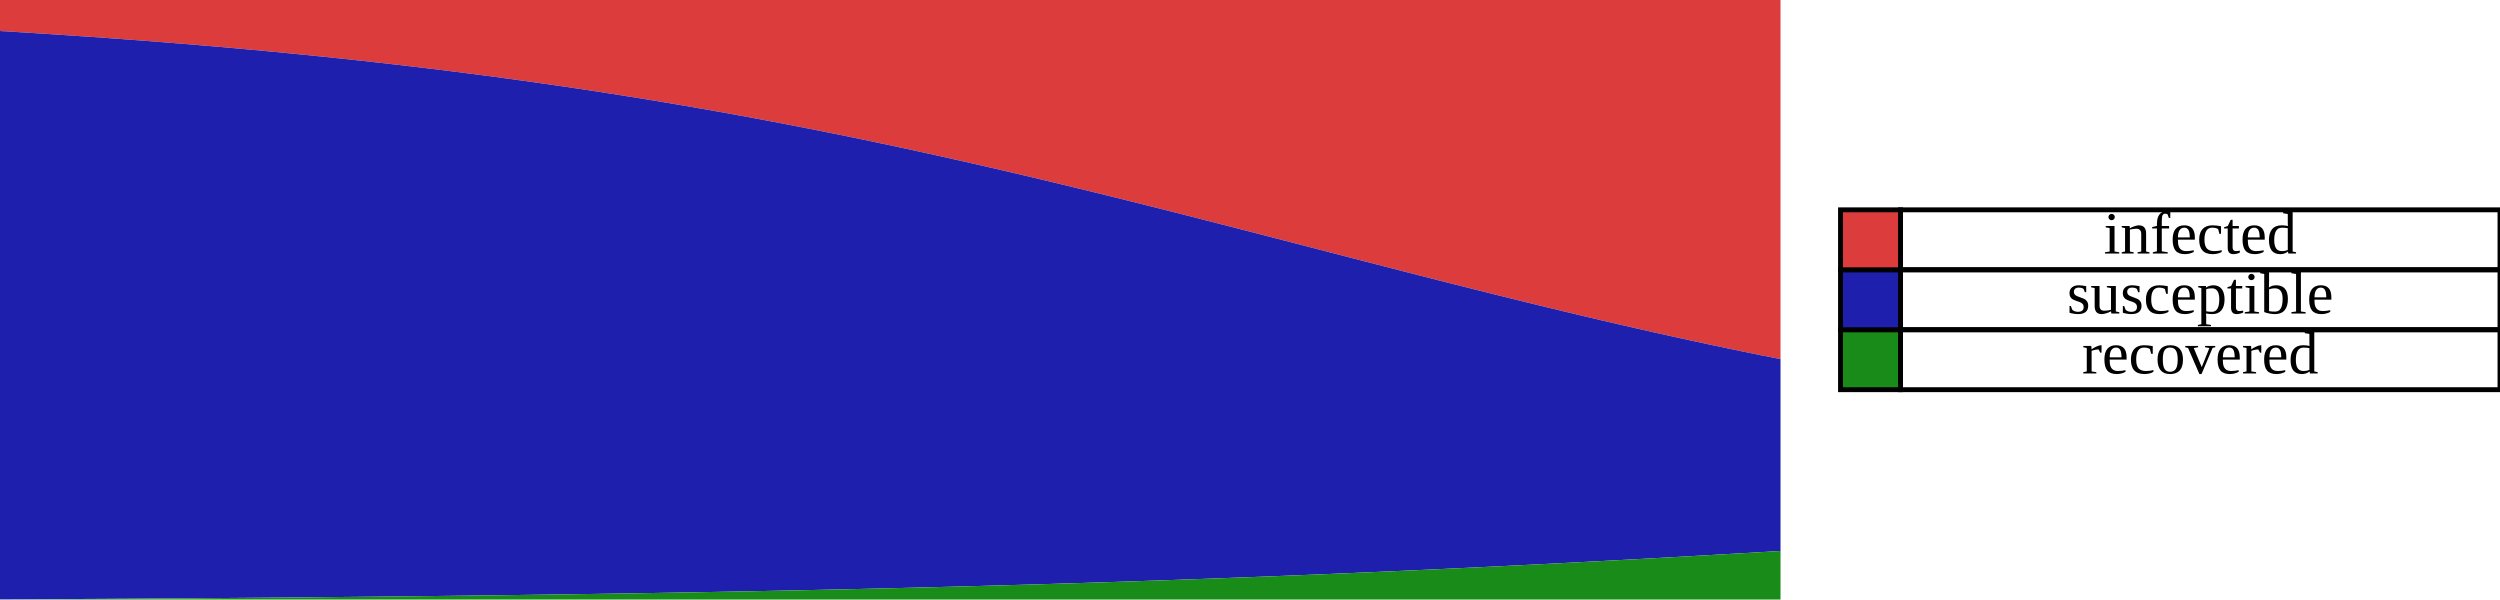
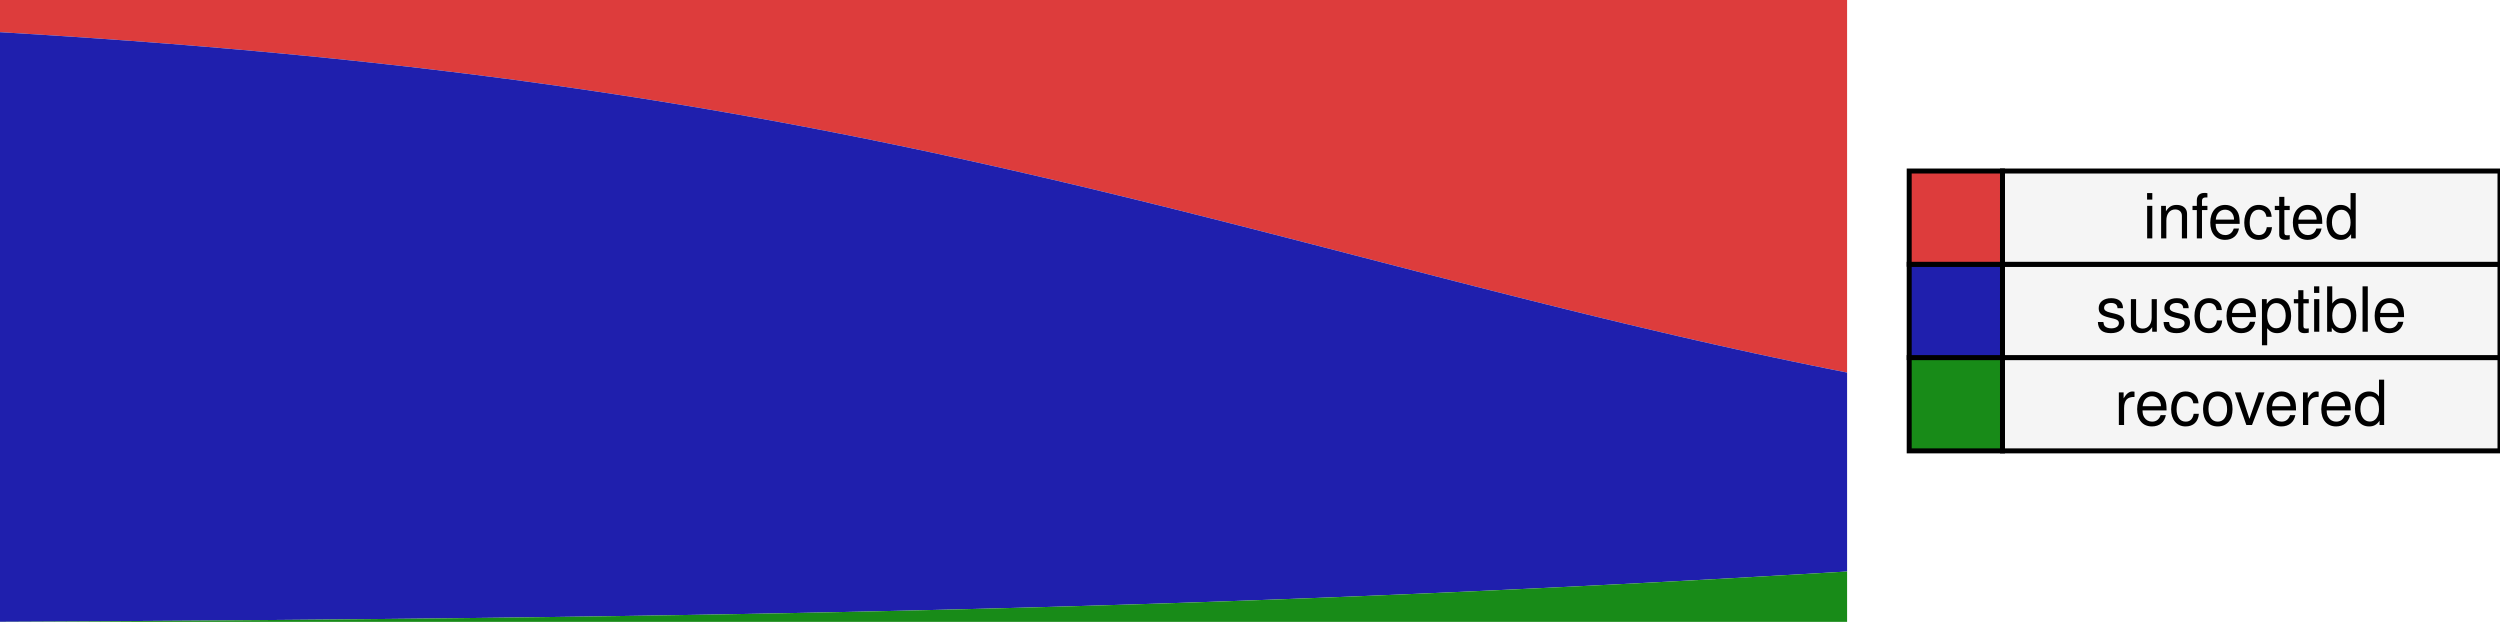
- <svg xmlns="http://www.w3.org/2000/svg" stroke="rgb(0,0,0)" font-size="1" width="1000" stroke-opacity="1" viewBox="0.0 0.0 1000.0 239.808" height="239.808" version="1.1">
+ <svg xmlns="http://www.w3.org/2000/svg" stroke="rgb(0,0,0)" font-size="1" width="1000" stroke-opacity="1" viewBox="0.0 0.0 1000.0 248.756" height="248.756" version="1.1">
  <defs />
-   <g fill="rgb(0,0,0)" stroke="rgb(0,0,0)" stroke-linecap="butt" stroke-width="1.959" stroke-miterlimit="10.0" fill-opacity="0.0" stroke-opacity="1.0" stroke-linejoin="miter">
-     <path d="M 1000,155.875 l -0,-23.981 h -239.808 l -0,23.981 Z" />
+   <g fill="rgb(245,245,245)" stroke="rgb(0,0,0)" stroke-linecap="butt" stroke-width="1.995" stroke-miterlimit="10.0" fill-opacity="1.0" stroke-opacity="1.0" stroke-linejoin="miter">
+     <path d="M 1000,180.348 l -0,-37.313 h -199.005 l -0,37.313 Z" />
  </g>
-   <g fill="rgb(0,0,0)" stroke="rgb(0,0,0)" stroke-linecap="butt" stroke-width="1.959" font-size="23.981px" stroke-miterlimit="10.0" fill-opacity="1.0" stroke-opacity="1.0" stroke-linejoin="miter">
-     <text dominant-baseline="middle" stroke="none" transform="matrix(1,0,0,1,880.0959,143.8849)" text-anchor="middle">recovered</text>
+   <g fill="rgb(0,0,0)" stroke="rgb(0,0,0)" stroke-linecap="butt" stroke-width="1.995" font-size="24.876px" stroke-miterlimit="10.0" fill-opacity="1.0" stroke-opacity="1.0" stroke-linejoin="miter" font-family="helvetica">
+     <text dominant-baseline="middle" stroke="none" transform="matrix(1,0,0,1,900.4975,161.6915)" text-anchor="middle">recovered</text>
  </g>
-   <g fill="rgb(24,139,24)" stroke="rgb(0,0,0)" stroke-linecap="butt" stroke-width="1.959" stroke-miterlimit="10.0" fill-opacity="1.0" stroke-opacity="1.0" stroke-linejoin="miter">
-     <path d="M 760.192,155.875 l -0,-23.981 h -23.981 l -0,23.981 Z" />
+   <g fill="rgb(24,139,24)" stroke="rgb(0,0,0)" stroke-linecap="butt" stroke-width="1.995" stroke-miterlimit="10.0" fill-opacity="1.0" stroke-opacity="1.0" stroke-linejoin="miter">
+     <path d="M 800.995,180.348 l -0,-37.313 h -37.313 l -0,37.313 Z" />
  </g>
-   <g fill="rgb(0,0,0)" stroke="rgb(0,0,0)" stroke-linecap="butt" stroke-width="1.959" stroke-miterlimit="10.0" fill-opacity="0.0" stroke-opacity="1.0" stroke-linejoin="miter">
-     <path d="M 1000,131.894 l -0,-23.981 h -239.808 l -0,23.981 Z" />
+   <g fill="rgb(245,245,245)" stroke="rgb(0,0,0)" stroke-linecap="butt" stroke-width="1.995" stroke-miterlimit="10.0" fill-opacity="1.0" stroke-opacity="1.0" stroke-linejoin="miter">
+     <path d="M 1000,143.035 l -0,-37.313 h -199.005 l -0,37.313 Z" />
  </g>
-   <g fill="rgb(0,0,0)" stroke="rgb(0,0,0)" stroke-linecap="butt" stroke-width="1.959" font-size="23.981px" stroke-miterlimit="10.0" fill-opacity="1.0" stroke-opacity="1.0" stroke-linejoin="miter">
-     <text dominant-baseline="middle" stroke="none" transform="matrix(1,0,0,1,880.0959,119.9041)" text-anchor="middle">susceptible</text>
+   <g fill="rgb(0,0,0)" stroke="rgb(0,0,0)" stroke-linecap="butt" stroke-width="1.995" font-size="24.876px" stroke-miterlimit="10.0" fill-opacity="1.0" stroke-opacity="1.0" stroke-linejoin="miter" font-family="helvetica">
+     <text dominant-baseline="middle" stroke="none" transform="matrix(1,0,0,1,900.4975,124.3781)" text-anchor="middle">susceptible</text>
  </g>
-   <g fill="rgb(31,31,173)" stroke="rgb(0,0,0)" stroke-linecap="butt" stroke-width="1.959" stroke-miterlimit="10.0" fill-opacity="1.0" stroke-opacity="1.0" stroke-linejoin="miter">
-     <path d="M 760.192,131.894 l -0,-23.981 h -23.981 l -0,23.981 Z" />
+   <g fill="rgb(31,31,173)" stroke="rgb(0,0,0)" stroke-linecap="butt" stroke-width="1.995" stroke-miterlimit="10.0" fill-opacity="1.0" stroke-opacity="1.0" stroke-linejoin="miter">
+     <path d="M 800.995,143.035 l -0,-37.313 h -37.313 l -0,37.313 Z" />
  </g>
-   <g fill="rgb(0,0,0)" stroke="rgb(0,0,0)" stroke-linecap="butt" stroke-width="1.959" stroke-miterlimit="10.0" fill-opacity="0.0" stroke-opacity="1.0" stroke-linejoin="miter">
-     <path d="M 1000,107.914 l -0,-23.981 h -239.808 l -0,23.981 Z" />
+   <g fill="rgb(245,245,245)" stroke="rgb(0,0,0)" stroke-linecap="butt" stroke-width="1.995" stroke-miterlimit="10.0" fill-opacity="1.0" stroke-opacity="1.0" stroke-linejoin="miter">
+     <path d="M 1000,105.721 l -0,-37.313 h -199.005 l -0,37.313 Z" />
  </g>
-   <g fill="rgb(0,0,0)" stroke="rgb(0,0,0)" stroke-linecap="butt" stroke-width="1.959" font-size="23.981px" stroke-miterlimit="10.0" fill-opacity="1.0" stroke-opacity="1.0" stroke-linejoin="miter">
-     <text dominant-baseline="middle" stroke="none" transform="matrix(1,0,0,1,880.0959,95.9233)" text-anchor="middle">infected</text>
+   <g fill="rgb(0,0,0)" stroke="rgb(0,0,0)" stroke-linecap="butt" stroke-width="1.995" font-size="24.876px" stroke-miterlimit="10.0" fill-opacity="1.0" stroke-opacity="1.0" stroke-linejoin="miter" font-family="helvetica">
+     <text dominant-baseline="middle" stroke="none" transform="matrix(1,0,0,1,900.4975,87.0647)" text-anchor="middle">infected</text>
  </g>
-   <g fill="rgb(221,60,60)" stroke="rgb(0,0,0)" stroke-linecap="butt" stroke-width="1.959" stroke-miterlimit="10.0" fill-opacity="1.0" stroke-opacity="1.0" stroke-linejoin="miter">
-     <path d="M 760.192,107.914 l -0,-23.981 h -23.981 l -0,23.981 Z" />
+   <g fill="rgb(221,60,60)" stroke="rgb(0,0,0)" stroke-linecap="butt" stroke-width="1.995" stroke-miterlimit="10.0" fill-opacity="1.0" stroke-opacity="1.0" stroke-linejoin="miter">
+     <path d="M 800.995,105.721 l -0,-37.313 h -37.313 l -0,37.313 Z" />
  </g>
-   <g fill="rgb(221,60,60)" stroke="rgb(0,0,0)" stroke-linecap="butt" stroke-width="1.959" stroke-miterlimit="10.0" fill-opacity="1.0" stroke-opacity="0.0" stroke-linejoin="miter">
-     <path d="M 0,12.41 l 7.194,0.433 l 7.194,0.448 l 7.194,0.462 l 7.194,0.477 l 7.194,0.492 l 7.194,0.508 l 7.194,0.524 l 7.194,0.541 l 7.194,0.558 l 7.194,0.575 l 7.194,0.593 l 7.194,0.611 l 7.194,0.63 l 7.194,0.649 l 7.194,0.668 l 7.194,0.688 l 7.194,0.709 l 7.194,0.729 l 7.194,0.75 l 7.194,0.772 l 7.194,0.794 l 7.194,0.817 l 7.194,0.839 l 7.194,0.863 l 7.194,0.886 l 7.194,0.91 l 7.194,0.934 l 7.194,0.959 l 7.194,0.984 l 7.194,1.009 l 7.194,1.034 l 7.194,1.06 l 7.194,1.086 l 7.194,1.112 l 7.194,1.139 l 7.194,1.165 l 7.194,1.192 l 7.194,1.218 l 7.194,1.245 l 7.194,1.272 l 7.194,1.299 l 7.194,1.325 l 7.194,1.352 l 7.194,1.378 l 7.194,1.405 l 7.194,1.431 l 7.194,1.456 l 7.194,1.482 l 7.194,1.507 l 7.194,1.532 l 7.194,1.556 l 7.194,1.579 l 7.194,1.602 l 7.194,1.625 l 7.194,1.646 l 7.194,1.667 l 7.194,1.688 l 7.194,1.707 l 7.194,1.725 l 7.194,1.743 l 7.194,1.759 l 7.194,1.775 l 7.194,1.789 l 7.194,1.802 l 7.194,1.814 l 7.194,1.825 l 7.194,1.835 l 7.194,1.843 l 7.194,1.85 l 7.194,1.856 l 7.194,1.86 l 7.194,1.863 l 7.194,1.864 l 7.194,1.864 l 7.194,1.863 l 7.194,1.86 l 7.194,1.856 l 7.194,1.85 l 7.194,1.843 l 7.194,1.834 l 7.194,1.824 l 7.194,1.813 l 7.194,1.8 l 7.194,1.786 l 7.194,1.771 l 7.194,1.754 l 7.194,1.736 l 7.194,1.716 l 7.194,1.696 l 7.194,1.675 l 7.194,1.652 l 7.194,1.628 l 7.194,1.603 l 7.194,1.578 l 7.194,1.551 l 7.194,1.524 l 7.194,1.496 l 7.194,1.467 l 7.194,1.438 v -143.665 h -7.194 h -7.194 h -7.194 l -7.194,0 h -7.194 h -7.194 h -7.194 h -7.194 h -7.194 h -7.194 h -7.194 h -7.194 h -7.194 h -7.194 h -7.194 h -7.194 h -7.194 h -7.194 h -7.194 h -7.194 h -7.194 h -7.194 h -7.194 h -7.194 h -7.194 h -7.194 h -7.194 h -7.194 h -7.194 h -7.194 h -7.194 h -7.194 h -7.194 h -7.194 h -7.194 h -7.194 l -7.194,0 l -7.194,-0 l -7.194,0 h -7.194 h -7.194 l -7.194,-0 h -7.194 l -7.194,0 h -7.194 l -7.194,-0 l -7.194,0 h -7.194 h -7.194 h -7.194 h -7.194 h -7.194 h -7.194 h -7.194 l -7.194,-0 h -7.194 h -7.194 h -7.194 l -7.194,-0 h -7.194 h -7.194 h -7.194 l -7.194,0 l -7.194,0 h -7.194 h -7.194 l -7.194,-0 h -7.194 h -7.194 h -7.194 l -7.194,0 h -7.194 h -7.194 l -7.194,-0 h -7.194 h -7.194 h -7.194 h -7.194 h -7.194 h -7.194 h -7.194 l -7.194,-0 h -7.194 l -7.194,0 h -7.194 h -7.194 h -7.194 l -7.194,-0 h -7.194 h -7.194 l -7.194,0 l -7.194,-0 h -7.194 h -7.194 l -7.194,0 l -7.194,-0 h -7.194 h -7.194 l -7.194,0 Z" />
+   <g fill="rgb(221,60,60)" stroke="rgb(0,0,0)" stroke-linecap="butt" stroke-width="1.995" stroke-miterlimit="10.0" fill-opacity="1.0" stroke-opacity="0.0" stroke-linejoin="miter">
+     <path d="M 0,12.873 l 7.463,0.45 l 7.463,0.464 l 7.463,0.479 l 7.463,0.495 l 7.463,0.511 l 7.463,0.527 l 7.463,0.544 l 7.463,0.561 l 7.463,0.578 l 7.463,0.596 l 7.463,0.615 l 7.463,0.634 l 7.463,0.653 l 7.463,0.673 l 7.463,0.693 l 7.463,0.714 l 7.463,0.735 l 7.463,0.756 l 7.463,0.778 l 7.463,0.801 l 7.463,0.824 l 7.463,0.847 l 7.463,0.871 l 7.463,0.895 l 7.463,0.919 l 7.463,0.944 l 7.463,0.969 l 7.463,0.995 l 7.463,1.02 l 7.463,1.047 l 7.463,1.073 l 7.463,1.1 l 7.463,1.127 l 7.463,1.154 l 7.463,1.181 l 7.463,1.209 l 7.463,1.236 l 7.463,1.264 l 7.463,1.292 l 7.463,1.319 l 7.463,1.347 l 7.463,1.375 l 7.463,1.402 l 7.463,1.43 l 7.463,1.457 l 7.463,1.484 l 7.463,1.511 l 7.463,1.537 l 7.463,1.563 l 7.463,1.589 l 7.463,1.614 l 7.463,1.638 l 7.463,1.662 l 7.463,1.685 l 7.463,1.708 l 7.463,1.73 l 7.463,1.75 l 7.463,1.77 l 7.463,1.79 l 7.463,1.808 l 7.463,1.825 l 7.463,1.841 l 7.463,1.856 l 7.463,1.87 l 7.463,1.882 l 7.463,1.893 l 7.463,1.903 l 7.463,1.912 l 7.463,1.919 l 7.463,1.925 l 7.463,1.929 l 7.463,1.932 l 7.463,1.934 l 7.463,1.934 l 7.463,1.933 l 7.463,1.929 l 7.463,1.925 l 7.463,1.919 l 7.463,1.912 l 7.463,1.903 l 7.463,1.892 l 7.463,1.881 l 7.463,1.867 l 7.463,1.853 l 7.463,1.837 l 7.463,1.819 l 7.463,1.801 l 7.463,1.781 l 7.463,1.759 l 7.463,1.737 l 7.463,1.714 l 7.463,1.689 l 7.463,1.663 l 7.463,1.637 l 7.463,1.609 l 7.463,1.581 l 7.463,1.552 l 7.463,1.522 l 7.463,1.491 v -149.025 h -7.463 h -7.463 h -7.463 l -7.463,0 h -7.463 h -7.463 h -7.463 h -7.463 h -7.463 h -7.463 h -7.463 h -7.463 h -7.463 h -7.463 h -7.463 h -7.463 h -7.463 h -7.463 h -7.463 h -7.463 h -7.463 h -7.463 h -7.463 h -7.463 h -7.463 h -7.463 h -7.463 h -7.463 h -7.463 h -7.463 h -7.463 h -7.463 h -7.463 h -7.463 h -7.463 h -7.463 l -7.463,0 l -7.463,-0 l -7.463,0 h -7.463 h -7.463 l -7.463,-0 h -7.463 l -7.463,0 h -7.463 l -7.463,-0 l -7.463,0 h -7.463 h -7.463 h -7.463 h -7.463 h -7.463 h -7.463 h -7.463 l -7.463,-0 h -7.463 h -7.463 h -7.463 l -7.463,-0 h -7.463 h -7.463 h -7.463 l -7.463,0 l -7.463,0 h -7.463 h -7.463 l -7.463,-0 h -7.463 h -7.463 h -7.463 l -7.463,0 h -7.463 h -7.463 l -7.463,-0 h -7.463 h -7.463 h -7.463 h -7.463 h -7.463 h -7.463 h -7.463 l -7.463,-0 h -7.463 l -7.463,0 h -7.463 h -7.463 h -7.463 l -7.463,-0 h -7.463 h -7.463 l -7.463,0 l -7.463,-0 h -7.463 h -7.463 l -7.463,0 l -7.463,-0 h -7.463 h -7.463 l -7.463,0 Z" />
  </g>
-   <g fill="rgb(31,31,173)" stroke="rgb(0,0,0)" stroke-linecap="butt" stroke-width="1.959" stroke-miterlimit="10.0" fill-opacity="1.0" stroke-opacity="0.0" stroke-linejoin="miter">
-     <path d="M 0,239.772 l 7.194,-0.037 l 7.194,-0.038 l 7.194,-0.04 l 7.194,-0.041 l 7.194,-0.043 l 7.194,-0.044 l 7.194,-0.046 l 7.194,-0.047 l 7.194,-0.049 l 7.194,-0.051 l 7.194,-0.052 l 7.194,-0.054 l 7.194,-0.056 l 7.194,-0.058 l 7.194,-0.06 l 7.194,-0.062 l 7.194,-0.064 l 7.194,-0.066 l 7.194,-0.068 l 7.194,-0.07 l 7.194,-0.073 l 7.194,-0.075 l 7.194,-0.077 l 7.194,-0.08 l 7.194,-0.083 l 7.194,-0.085 l 7.194,-0.088 l 7.194,-0.091 l 7.194,-0.094 l 7.194,-0.097 l 7.194,-0.1 l 7.194,-0.103 l 7.194,-0.106 l 7.194,-0.109 l 7.194,-0.113 l 7.194,-0.116 l 7.194,-0.119 l 7.194,-0.123 l 7.194,-0.127 l 7.194,-0.13 l 7.194,-0.134 l 7.194,-0.138 l 7.194,-0.142 l 7.194,-0.146 l 7.194,-0.15 l 7.194,-0.154 l 7.194,-0.159 l 7.194,-0.163 l 7.194,-0.168 l 7.194,-0.172 l 7.194,-0.177 l 7.194,-0.181 l 7.194,-0.186 l 7.194,-0.191 l 7.194,-0.196 l 7.194,-0.201 l 7.194,-0.206 l 7.194,-0.211 l 7.194,-0.216 l 7.194,-0.221 l 7.194,-0.226 l 7.194,-0.232 l 7.194,-0.237 l 7.194,-0.242 l 7.194,-0.248 l 7.194,-0.253 l 7.194,-0.259 l 7.194,-0.264 l 7.194,-0.27 l 7.194,-0.275 l 7.194,-0.281 l 7.194,-0.286 l 7.194,-0.292 l 7.194,-0.298 l 7.194,-0.303 l 7.194,-0.309 l 7.194,-0.314 l 7.194,-0.32 l 7.194,-0.325 l 7.194,-0.331 l 7.194,-0.337 l 7.194,-0.342 l 7.194,-0.347 l 7.194,-0.353 l 7.194,-0.358 l 7.194,-0.363 l 7.194,-0.369 l 7.194,-0.374 l 7.194,-0.379 l 7.194,-0.384 l 7.194,-0.389 l 7.194,-0.394 l 7.194,-0.399 l 7.194,-0.404 l 7.194,-0.409 l 7.194,-0.413 l 7.194,-0.418 l 7.194,-0.422 l 7.194,-0.427 v -76.715 l -7.194,-1.438 l -7.194,-1.467 l -7.194,-1.496 l -7.194,-1.524 l -7.194,-1.551 l -7.194,-1.578 l -7.194,-1.603 l -7.194,-1.628 l -7.194,-1.652 l -7.194,-1.675 l -7.194,-1.696 l -7.194,-1.716 l -7.194,-1.736 l -7.194,-1.754 l -7.194,-1.771 l -7.194,-1.786 l -7.194,-1.8 l -7.194,-1.813 l -7.194,-1.824 l -7.194,-1.834 l -7.194,-1.843 l -7.194,-1.85 l -7.194,-1.856 l -7.194,-1.86 l -7.194,-1.863 l -7.194,-1.864 l -7.194,-1.864 l -7.194,-1.863 l -7.194,-1.86 l -7.194,-1.856 l -7.194,-1.85 l -7.194,-1.843 l -7.194,-1.835 l -7.194,-1.825 l -7.194,-1.814 l -7.194,-1.802 l -7.194,-1.789 l -7.194,-1.775 l -7.194,-1.759 l -7.194,-1.743 l -7.194,-1.725 l -7.194,-1.707 l -7.194,-1.688 l -7.194,-1.667 l -7.194,-1.646 l -7.194,-1.625 l -7.194,-1.602 l -7.194,-1.579 l -7.194,-1.556 l -7.194,-1.532 l -7.194,-1.507 l -7.194,-1.482 l -7.194,-1.456 l -7.194,-1.431 l -7.194,-1.405 l -7.194,-1.378 l -7.194,-1.352 l -7.194,-1.325 l -7.194,-1.299 l -7.194,-1.272 l -7.194,-1.245 l -7.194,-1.218 l -7.194,-1.192 l -7.194,-1.165 l -7.194,-1.139 l -7.194,-1.112 l -7.194,-1.086 l -7.194,-1.06 l -7.194,-1.034 l -7.194,-1.009 l -7.194,-0.984 l -7.194,-0.959 l -7.194,-0.934 l -7.194,-0.91 l -7.194,-0.886 l -7.194,-0.863 l -7.194,-0.839 l -7.194,-0.817 l -7.194,-0.794 l -7.194,-0.772 l -7.194,-0.75 l -7.194,-0.729 l -7.194,-0.709 l -7.194,-0.688 l -7.194,-0.668 l -7.194,-0.649 l -7.194,-0.63 l -7.194,-0.611 l -7.194,-0.593 l -7.194,-0.575 l -7.194,-0.558 l -7.194,-0.541 l -7.194,-0.524 l -7.194,-0.508 l -7.194,-0.492 l -7.194,-0.477 l -7.194,-0.462 l -7.194,-0.448 l -7.194,-0.433 Z" />
+   <g fill="rgb(31,31,173)" stroke="rgb(0,0,0)" stroke-linecap="butt" stroke-width="1.995" stroke-miterlimit="10.0" fill-opacity="1.0" stroke-opacity="0.0" stroke-linejoin="miter">
+     <path d="M 0,248.719 l 7.463,-0.039 l 7.463,-0.04 l 7.463,-0.041 l 7.463,-0.043 l 7.463,-0.044 l 7.463,-0.046 l 7.463,-0.047 l 7.463,-0.049 l 7.463,-0.051 l 7.463,-0.052 l 7.463,-0.054 l 7.463,-0.056 l 7.463,-0.058 l 7.463,-0.06 l 7.463,-0.062 l 7.463,-0.064 l 7.463,-0.066 l 7.463,-0.068 l 7.463,-0.071 l 7.463,-0.073 l 7.463,-0.075 l 7.463,-0.078 l 7.463,-0.08 l 7.463,-0.083 l 7.463,-0.086 l 7.463,-0.088 l 7.463,-0.091 l 7.463,-0.094 l 7.463,-0.097 l 7.463,-0.1 l 7.463,-0.103 l 7.463,-0.107 l 7.463,-0.11 l 7.463,-0.113 l 7.463,-0.117 l 7.463,-0.12 l 7.463,-0.124 l 7.463,-0.128 l 7.463,-0.131 l 7.463,-0.135 l 7.463,-0.139 l 7.463,-0.143 l 7.463,-0.147 l 7.463,-0.152 l 7.463,-0.156 l 7.463,-0.16 l 7.463,-0.165 l 7.463,-0.169 l 7.463,-0.174 l 7.463,-0.179 l 7.463,-0.183 l 7.463,-0.188 l 7.463,-0.193 l 7.463,-0.198 l 7.463,-0.203 l 7.463,-0.208 l 7.463,-0.213 l 7.463,-0.219 l 7.463,-0.224 l 7.463,-0.229 l 7.463,-0.235 l 7.463,-0.24 l 7.463,-0.246 l 7.463,-0.251 l 7.463,-0.257 l 7.463,-0.263 l 7.463,-0.268 l 7.463,-0.274 l 7.463,-0.28 l 7.463,-0.285 l 7.463,-0.291 l 7.463,-0.297 l 7.463,-0.303 l 7.463,-0.309 l 7.463,-0.315 l 7.463,-0.32 l 7.463,-0.326 l 7.463,-0.332 l 7.463,-0.338 l 7.463,-0.343 l 7.463,-0.349 l 7.463,-0.355 l 7.463,-0.36 l 7.463,-0.366 l 7.463,-0.371 l 7.463,-0.377 l 7.463,-0.383 l 7.463,-0.388 l 7.463,-0.393 l 7.463,-0.399 l 7.463,-0.404 l 7.463,-0.409 l 7.463,-0.414 l 7.463,-0.419 l 7.463,-0.424 l 7.463,-0.429 l 7.463,-0.433 l 7.463,-0.438 l 7.463,-0.443 v -79.578 l -7.463,-1.491 l -7.463,-1.522 l -7.463,-1.552 l -7.463,-1.581 l -7.463,-1.609 l -7.463,-1.637 l -7.463,-1.663 l -7.463,-1.689 l -7.463,-1.714 l -7.463,-1.737 l -7.463,-1.759 l -7.463,-1.781 l -7.463,-1.801 l -7.463,-1.819 l -7.463,-1.837 l -7.463,-1.853 l -7.463,-1.867 l -7.463,-1.881 l -7.463,-1.892 l -7.463,-1.903 l -7.463,-1.912 l -7.463,-1.919 l -7.463,-1.925 l -7.463,-1.929 l -7.463,-1.933 l -7.463,-1.934 l -7.463,-1.934 l -7.463,-1.932 l -7.463,-1.929 l -7.463,-1.925 l -7.463,-1.919 l -7.463,-1.912 l -7.463,-1.903 l -7.463,-1.893 l -7.463,-1.882 l -7.463,-1.87 l -7.463,-1.856 l -7.463,-1.841 l -7.463,-1.825 l -7.463,-1.808 l -7.463,-1.79 l -7.463,-1.77 l -7.463,-1.75 l -7.463,-1.73 l -7.463,-1.708 l -7.463,-1.685 l -7.463,-1.662 l -7.463,-1.638 l -7.463,-1.614 l -7.463,-1.589 l -7.463,-1.563 l -7.463,-1.537 l -7.463,-1.511 l -7.463,-1.484 l -7.463,-1.457 l -7.463,-1.43 l -7.463,-1.402 l -7.463,-1.375 l -7.463,-1.347 l -7.463,-1.319 l -7.463,-1.292 l -7.463,-1.264 l -7.463,-1.236 l -7.463,-1.209 l -7.463,-1.181 l -7.463,-1.154 l -7.463,-1.127 l -7.463,-1.1 l -7.463,-1.073 l -7.463,-1.047 l -7.463,-1.02 l -7.463,-0.995 l -7.463,-0.969 l -7.463,-0.944 l -7.463,-0.919 l -7.463,-0.895 l -7.463,-0.871 l -7.463,-0.847 l -7.463,-0.824 l -7.463,-0.801 l -7.463,-0.778 l -7.463,-0.756 l -7.463,-0.735 l -7.463,-0.714 l -7.463,-0.693 l -7.463,-0.673 l -7.463,-0.653 l -7.463,-0.634 l -7.463,-0.615 l -7.463,-0.596 l -7.463,-0.578 l -7.463,-0.561 l -7.463,-0.544 l -7.463,-0.527 l -7.463,-0.511 l -7.463,-0.495 l -7.463,-0.479 l -7.463,-0.464 l -7.463,-0.45 Z" />
  </g>
-   <g fill="rgb(24,139,24)" stroke="rgb(0,0,0)" stroke-linecap="butt" stroke-width="1.959" stroke-miterlimit="10.0" fill-opacity="1.0" stroke-opacity="0.0" stroke-linejoin="miter">
-     <path d="M 0,239.808 h 7.194 h 7.194 h 7.194 h 7.194 h 7.194 h 7.194 h 7.194 h 7.194 h 7.194 h 7.194 h 7.194 h 7.194 h 7.194 h 7.194 h 7.194 h 7.194 h 7.194 h 7.194 h 7.194 h 7.194 h 7.194 h 7.194 h 7.194 h 7.194 h 7.194 h 7.194 h 7.194 h 7.194 h 7.194 h 7.194 h 7.194 h 7.194 h 7.194 h 7.194 h 7.194 h 7.194 h 7.194 h 7.194 h 7.194 h 7.194 h 7.194 h 7.194 h 7.194 h 7.194 h 7.194 h 7.194 h 7.194 h 7.194 h 7.194 h 7.194 h 7.194 h 7.194 h 7.194 h 7.194 h 7.194 h 7.194 h 7.194 h 7.194 h 7.194 h 7.194 h 7.194 h 7.194 h 7.194 h 7.194 h 7.194 h 7.194 h 7.194 h 7.194 h 7.194 h 7.194 h 7.194 h 7.194 h 7.194 h 7.194 h 7.194 h 7.194 h 7.194 h 7.194 h 7.194 h 7.194 h 7.194 h 7.194 h 7.194 h 7.194 h 7.194 h 7.194 h 7.194 h 7.194 h 7.194 h 7.194 h 7.194 h 7.194 h 7.194 h 7.194 h 7.194 h 7.194 h 7.194 h 7.194 h 7.194 v -19.428 l -7.194,0.427 l -7.194,0.422 l -7.194,0.418 l -7.194,0.413 l -7.194,0.409 l -7.194,0.404 l -7.194,0.399 l -7.194,0.394 l -7.194,0.389 l -7.194,0.384 l -7.194,0.379 l -7.194,0.374 l -7.194,0.369 l -7.194,0.363 l -7.194,0.358 l -7.194,0.353 l -7.194,0.347 l -7.194,0.342 l -7.194,0.337 l -7.194,0.331 l -7.194,0.325 l -7.194,0.32 l -7.194,0.314 l -7.194,0.309 l -7.194,0.303 l -7.194,0.298 l -7.194,0.292 l -7.194,0.286 l -7.194,0.281 l -7.194,0.275 l -7.194,0.27 l -7.194,0.264 l -7.194,0.259 l -7.194,0.253 l -7.194,0.248 l -7.194,0.242 l -7.194,0.237 l -7.194,0.232 l -7.194,0.226 l -7.194,0.221 l -7.194,0.216 l -7.194,0.211 l -7.194,0.206 l -7.194,0.201 l -7.194,0.196 l -7.194,0.191 l -7.194,0.186 l -7.194,0.181 l -7.194,0.177 l -7.194,0.172 l -7.194,0.168 l -7.194,0.163 l -7.194,0.159 l -7.194,0.154 l -7.194,0.15 l -7.194,0.146 l -7.194,0.142 l -7.194,0.138 l -7.194,0.134 l -7.194,0.13 l -7.194,0.127 l -7.194,0.123 l -7.194,0.119 l -7.194,0.116 l -7.194,0.113 l -7.194,0.109 l -7.194,0.106 l -7.194,0.103 l -7.194,0.1 l -7.194,0.097 l -7.194,0.094 l -7.194,0.091 l -7.194,0.088 l -7.194,0.085 l -7.194,0.083 l -7.194,0.08 l -7.194,0.077 l -7.194,0.075 l -7.194,0.073 l -7.194,0.07 l -7.194,0.068 l -7.194,0.066 l -7.194,0.064 l -7.194,0.062 l -7.194,0.06 l -7.194,0.058 l -7.194,0.056 l -7.194,0.054 l -7.194,0.052 l -7.194,0.051 l -7.194,0.049 l -7.194,0.047 l -7.194,0.046 l -7.194,0.044 l -7.194,0.043 l -7.194,0.041 l -7.194,0.04 l -7.194,0.038 l -7.194,0.037 Z" />
+   <g fill="rgb(24,139,24)" stroke="rgb(0,0,0)" stroke-linecap="butt" stroke-width="1.995" stroke-miterlimit="10.0" fill-opacity="1.0" stroke-opacity="0.0" stroke-linejoin="miter">
+     <path d="M 0,248.756 h 7.463 h 7.463 h 7.463 h 7.463 h 7.463 h 7.463 h 7.463 h 7.463 h 7.463 h 7.463 h 7.463 h 7.463 h 7.463 h 7.463 h 7.463 h 7.463 h 7.463 h 7.463 h 7.463 h 7.463 h 7.463 h 7.463 h 7.463 h 7.463 h 7.463 h 7.463 h 7.463 h 7.463 h 7.463 h 7.463 h 7.463 h 7.463 h 7.463 h 7.463 h 7.463 h 7.463 h 7.463 h 7.463 h 7.463 h 7.463 h 7.463 h 7.463 h 7.463 h 7.463 h 7.463 h 7.463 h 7.463 h 7.463 h 7.463 h 7.463 h 7.463 h 7.463 h 7.463 h 7.463 h 7.463 h 7.463 h 7.463 h 7.463 h 7.463 h 7.463 h 7.463 h 7.463 h 7.463 h 7.463 h 7.463 h 7.463 h 7.463 h 7.463 h 7.463 h 7.463 h 7.463 h 7.463 h 7.463 h 7.463 h 7.463 h 7.463 h 7.463 h 7.463 h 7.463 h 7.463 h 7.463 h 7.463 h 7.463 h 7.463 h 7.463 h 7.463 h 7.463 h 7.463 h 7.463 h 7.463 h 7.463 h 7.463 h 7.463 h 7.463 h 7.463 h 7.463 h 7.463 h 7.463 h 7.463 v -20.153 l -7.463,0.443 l -7.463,0.438 l -7.463,0.433 l -7.463,0.429 l -7.463,0.424 l -7.463,0.419 l -7.463,0.414 l -7.463,0.409 l -7.463,0.404 l -7.463,0.399 l -7.463,0.393 l -7.463,0.388 l -7.463,0.383 l -7.463,0.377 l -7.463,0.371 l -7.463,0.366 l -7.463,0.36 l -7.463,0.355 l -7.463,0.349 l -7.463,0.343 l -7.463,0.338 l -7.463,0.332 l -7.463,0.326 l -7.463,0.32 l -7.463,0.315 l -7.463,0.309 l -7.463,0.303 l -7.463,0.297 l -7.463,0.291 l -7.463,0.285 l -7.463,0.28 l -7.463,0.274 l -7.463,0.268 l -7.463,0.263 l -7.463,0.257 l -7.463,0.251 l -7.463,0.246 l -7.463,0.24 l -7.463,0.235 l -7.463,0.229 l -7.463,0.224 l -7.463,0.219 l -7.463,0.213 l -7.463,0.208 l -7.463,0.203 l -7.463,0.198 l -7.463,0.193 l -7.463,0.188 l -7.463,0.183 l -7.463,0.179 l -7.463,0.174 l -7.463,0.169 l -7.463,0.165 l -7.463,0.16 l -7.463,0.156 l -7.463,0.152 l -7.463,0.147 l -7.463,0.143 l -7.463,0.139 l -7.463,0.135 l -7.463,0.131 l -7.463,0.128 l -7.463,0.124 l -7.463,0.12 l -7.463,0.117 l -7.463,0.113 l -7.463,0.11 l -7.463,0.107 l -7.463,0.103 l -7.463,0.1 l -7.463,0.097 l -7.463,0.094 l -7.463,0.091 l -7.463,0.088 l -7.463,0.086 l -7.463,0.083 l -7.463,0.08 l -7.463,0.078 l -7.463,0.075 l -7.463,0.073 l -7.463,0.071 l -7.463,0.068 l -7.463,0.066 l -7.463,0.064 l -7.463,0.062 l -7.463,0.06 l -7.463,0.058 l -7.463,0.056 l -7.463,0.054 l -7.463,0.052 l -7.463,0.051 l -7.463,0.049 l -7.463,0.047 l -7.463,0.046 l -7.463,0.044 l -7.463,0.043 l -7.463,0.041 l -7.463,0.04 l -7.463,0.039 Z" />
  </g>
</svg>
